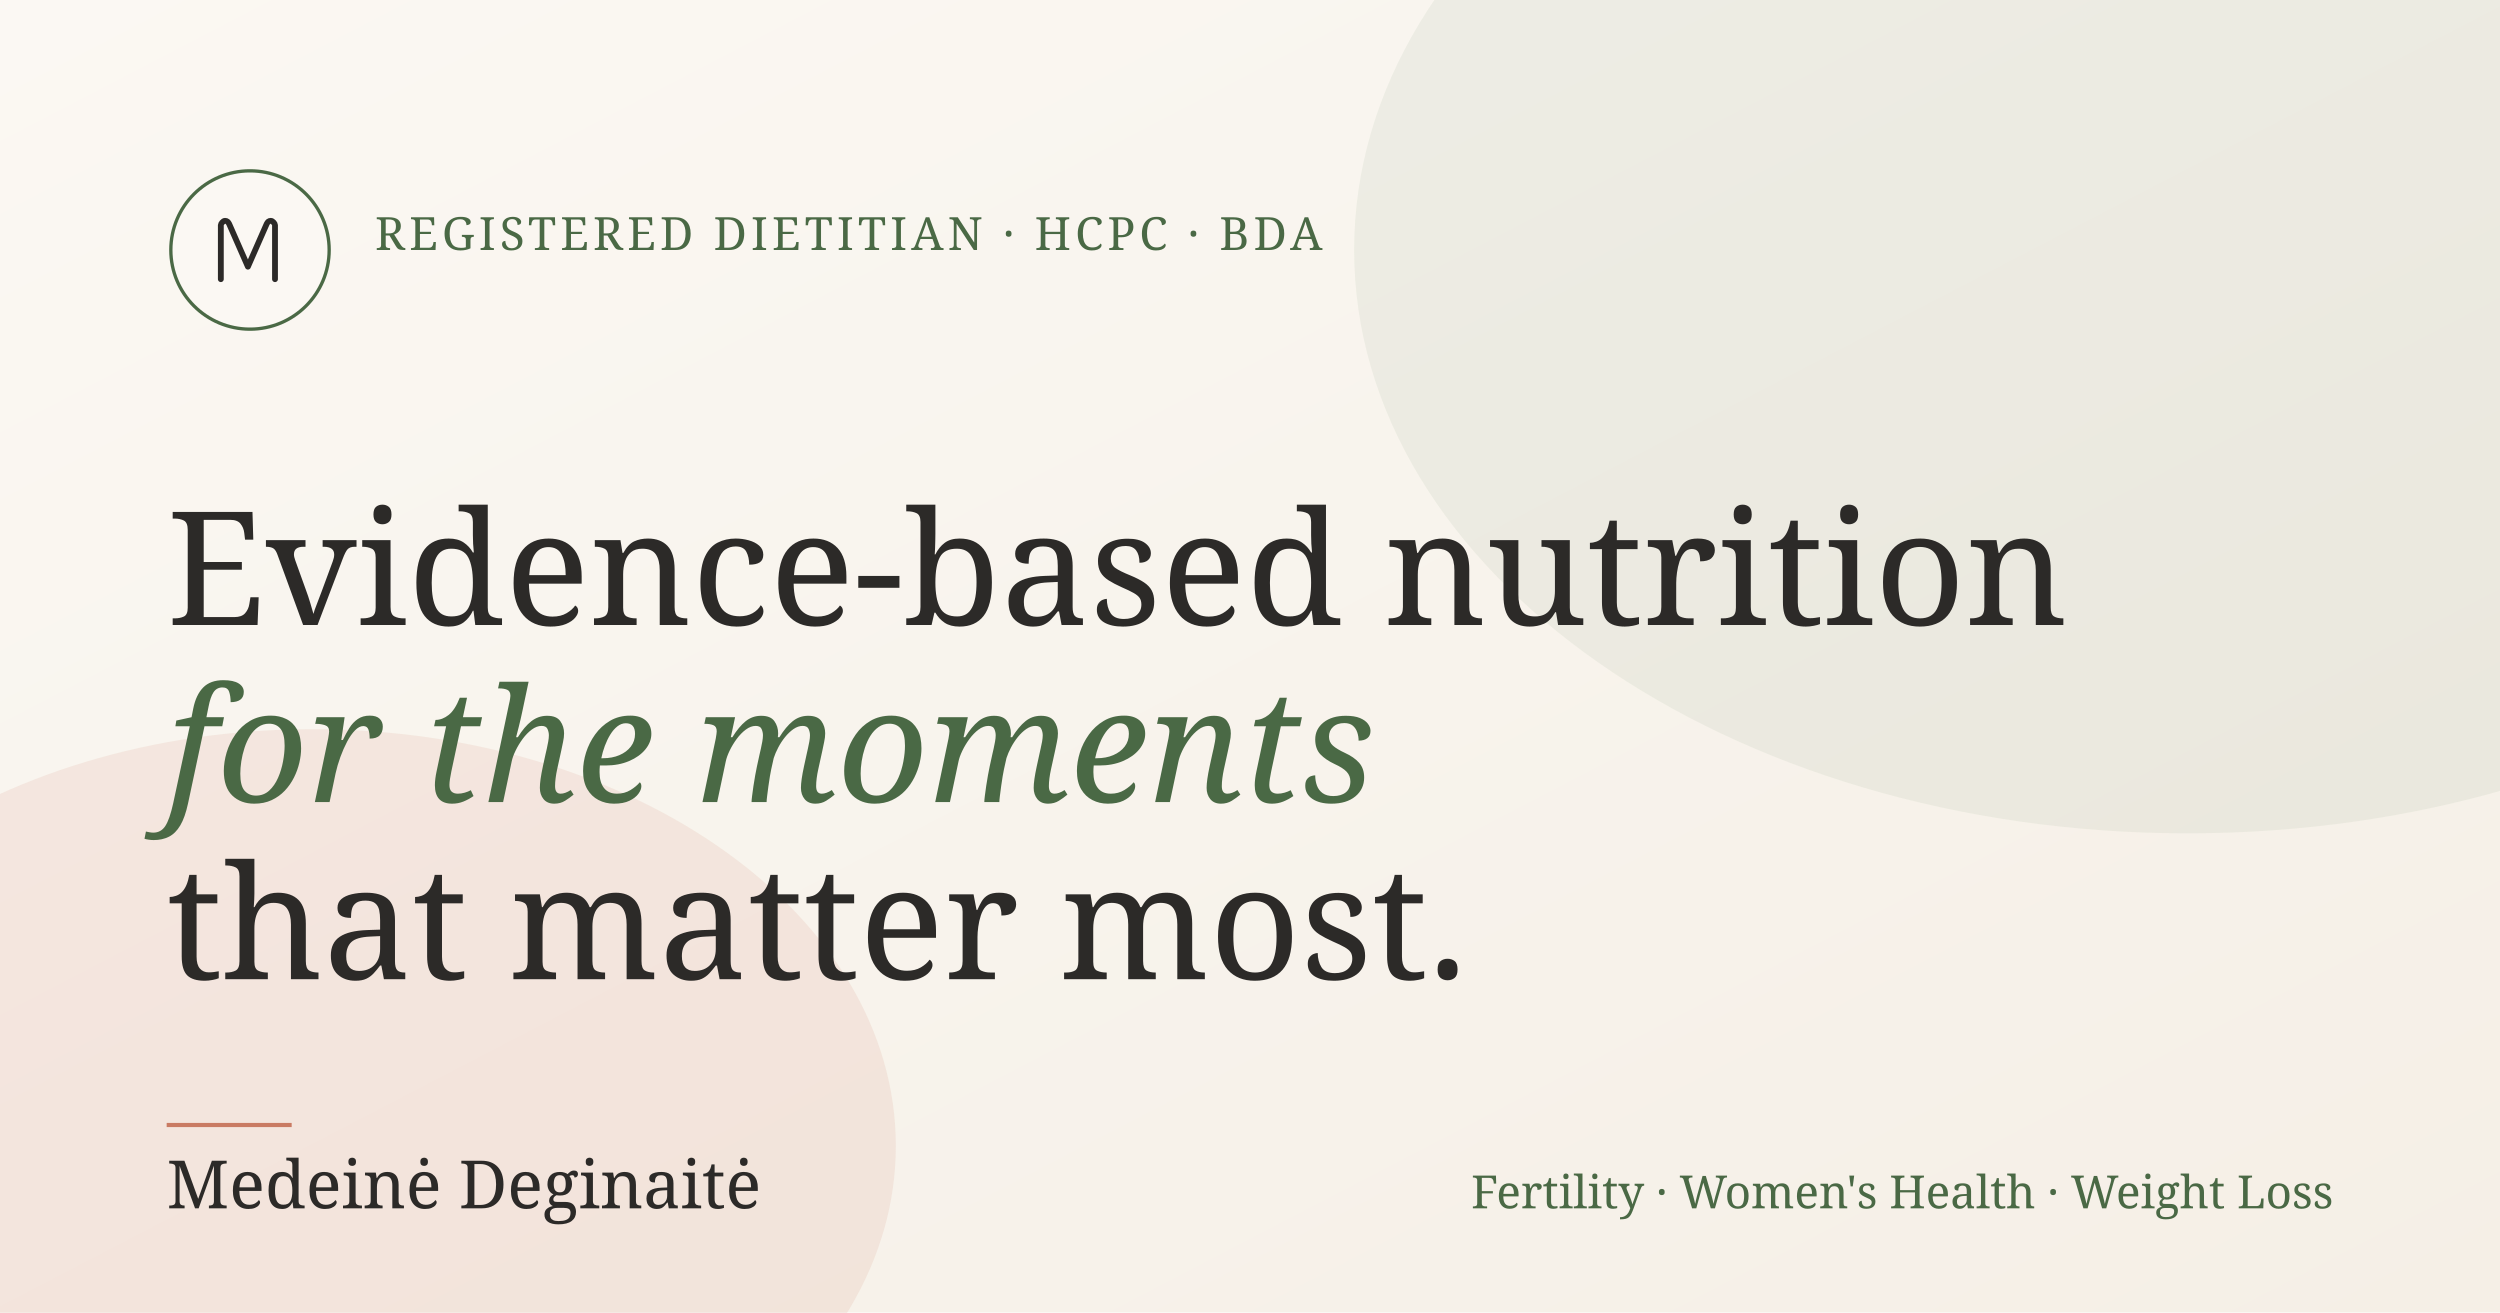
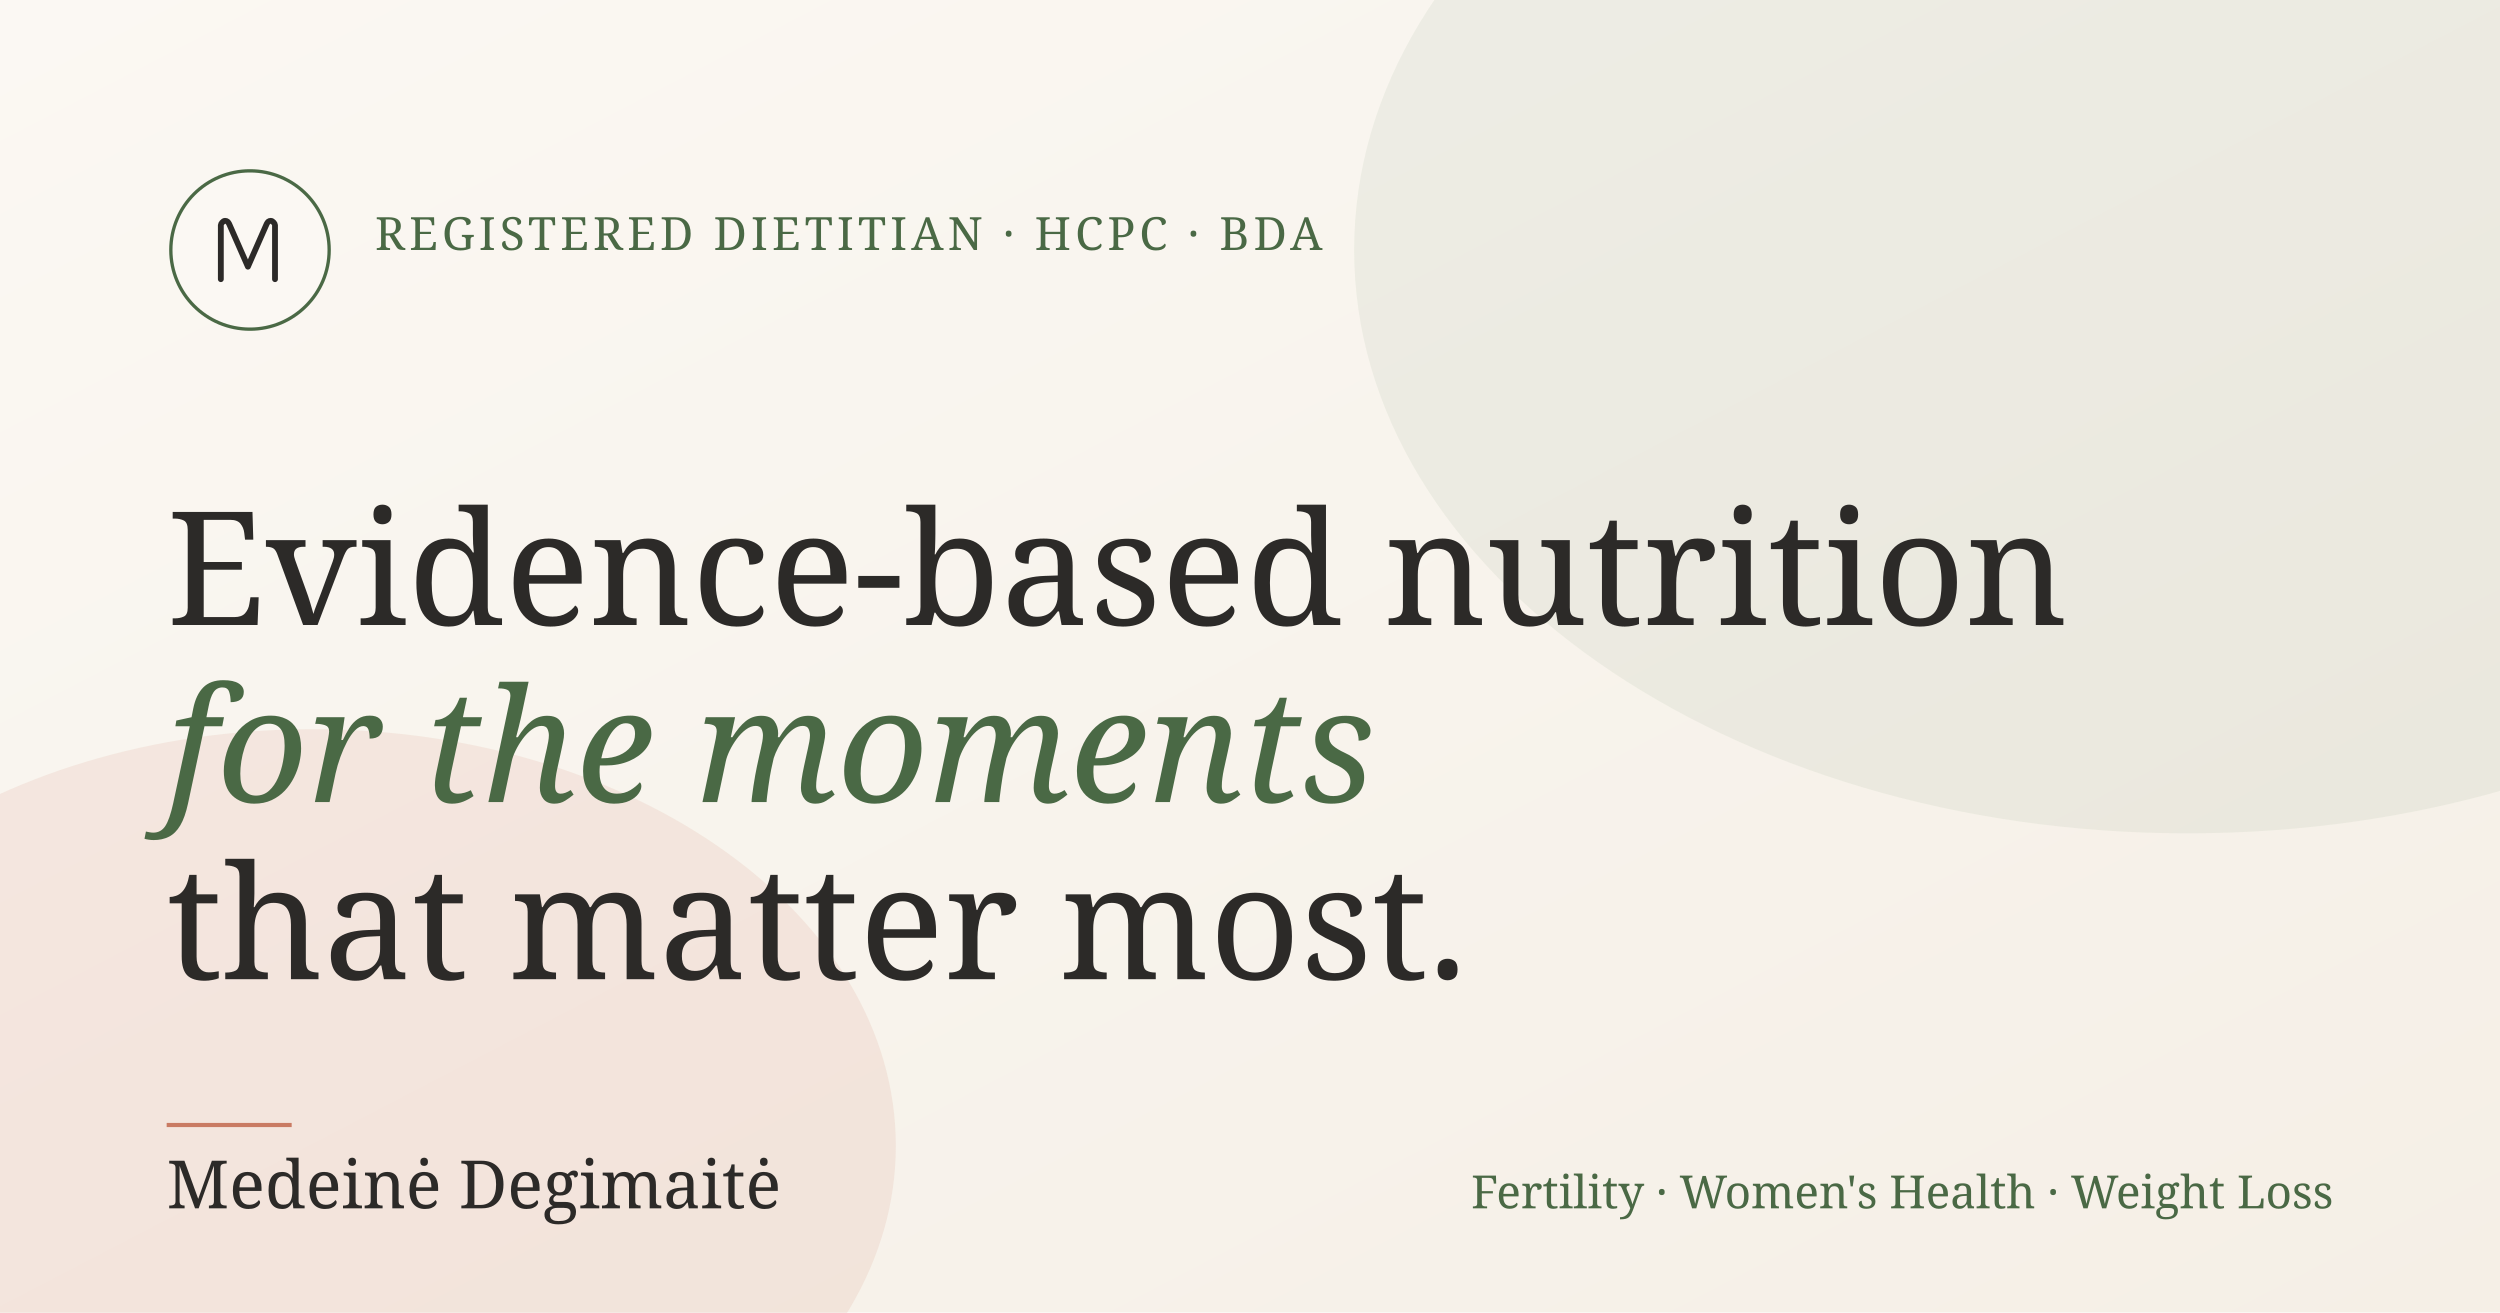
<svg xmlns="http://www.w3.org/2000/svg" viewBox="0 0 1200 630">
  <defs>
    <linearGradient id="bg" x1="0%" y1="0%" x2="100%" y2="100%">
      <stop offset="0%" stop-color="#FBF8F3" />
      <stop offset="100%" stop-color="#F5EFE6" />
    </linearGradient>
    <linearGradient id="accent" x1="0%" y1="0%" x2="100%" y2="0%">
      <stop offset="0%" stop-color="#7A9B76" />
      <stop offset="100%" stop-color="#4A6945" />
    </linearGradient>
  </defs>
  <rect width="1200" height="630" fill="url(#bg)" />
  <ellipse cx="1050" cy="120" rx="400" ry="280" fill="#7A9B76" opacity="0.1" />
  <ellipse cx="150" cy="550" rx="280" ry="200" fill="#C97B63" opacity="0.12" />
  <g transform="translate(80, 80)">
    <circle cx="40" cy="40" r="38" stroke="#4A6945" stroke-width="1.6" fill="#FBF8F3" />
    <path d="M 26 54 L 26 28 C 26 27.5, 27 26, 28 26 C 29 26, 29.5 26.5, 30 27.5 L 39 48 L 48 27.5 C 48.5 26.5, 49 26, 50 26 C 51 26, 52 27.5, 52 28 L 52 54" stroke="#2C2A28" stroke-width="2.8" stroke-linecap="round" stroke-linejoin="round" fill="none" />
  </g>
  <text x="180" y="120" font-family="Georgia, serif" font-size="22" fill="#4A6945" letter-spacing="2">REGISTERED DIETITIAN · HCPC · BDA</text>
  <text x="80" y="300" font-family="Georgia, serif" font-size="76" fill="#2C2A28" font-style="normal">Evidence-based nutrition</text>
  <text x="80" y="385" font-family="Georgia, serif" font-size="76" fill="#4A6945" font-style="italic">for the moments</text>
  <text x="80" y="470" font-family="Georgia, serif" font-size="76" fill="#2C2A28">that matter most.</text>
  <line x1="80" y1="540" x2="140" y2="540" stroke="#C97B63" stroke-width="2" />
-   <text x="80" y="580" font-family="Georgia, serif" font-size="32" fill="#2C2A28">Medeinė Deginaitė</text>
+   <text x="80" y="580" font-family="Georgia, serif" font-size="32" fill="#2C2A28">Medeinė Degimaitė</text>
  <text x="1120" y="580" font-family="Georgia, serif" font-size="22" fill="#4A6945" text-anchor="end">Fertility · Women's Health · Weight Loss</text>
</svg>
